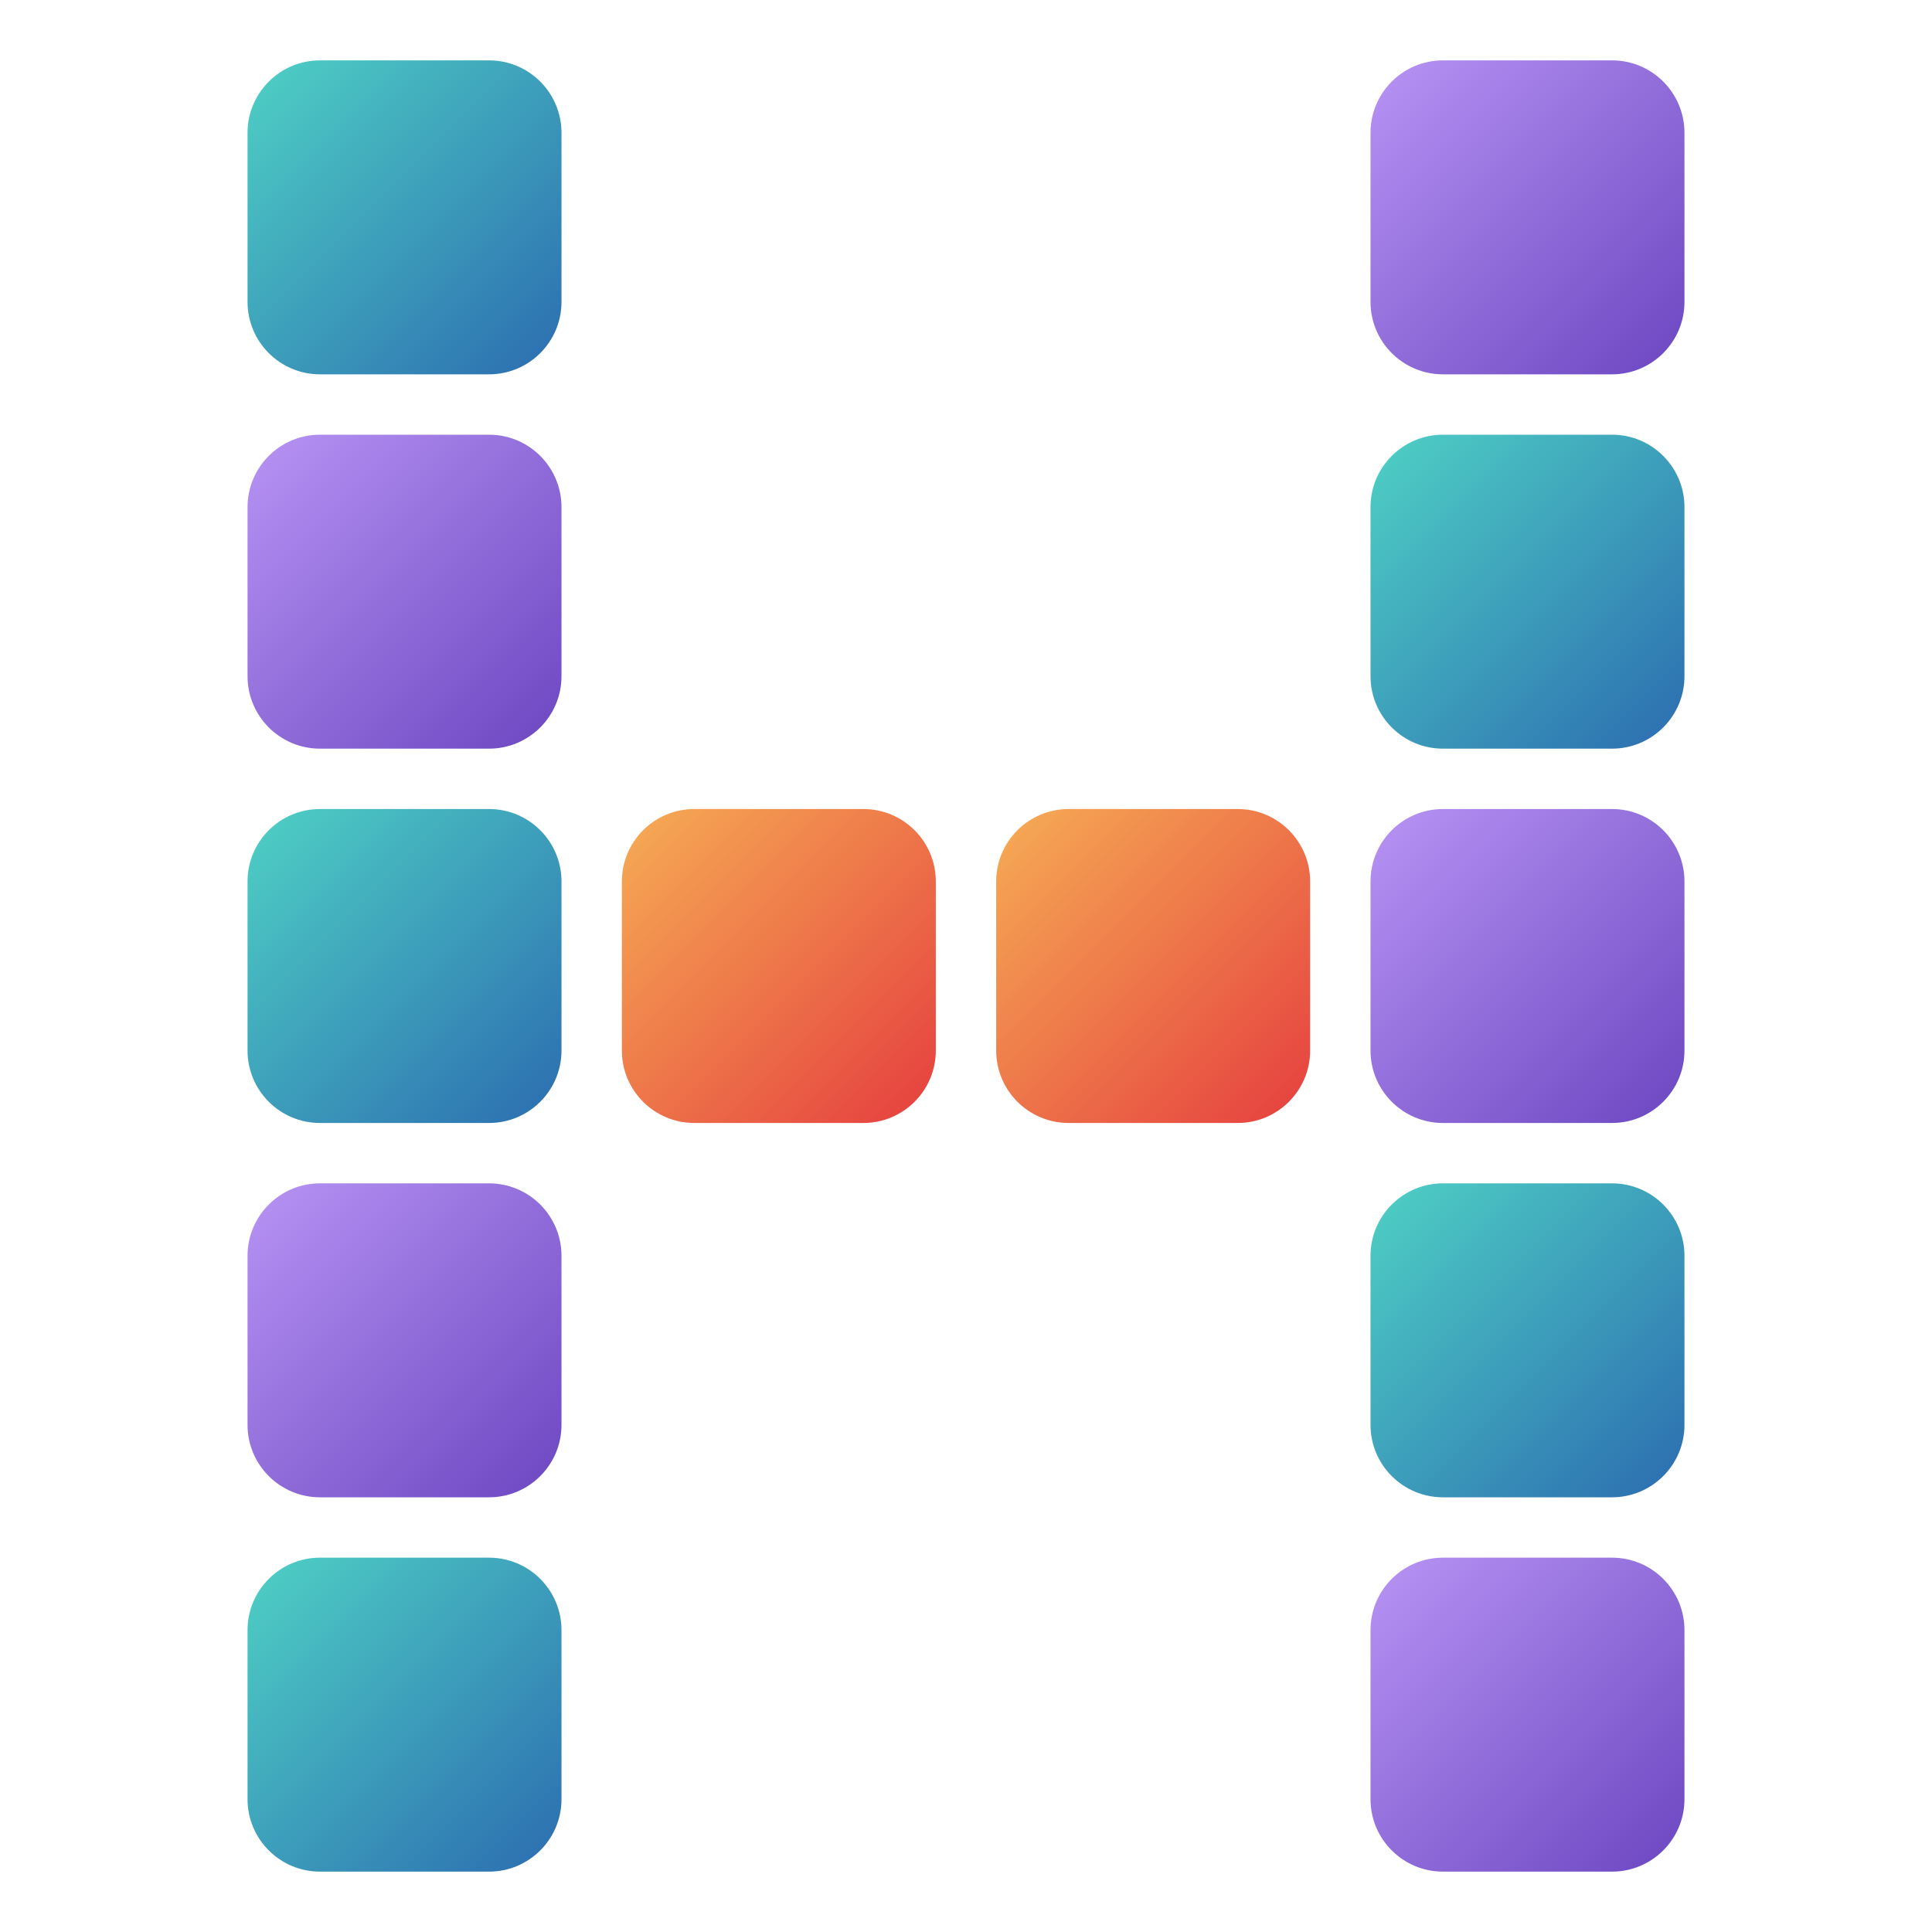
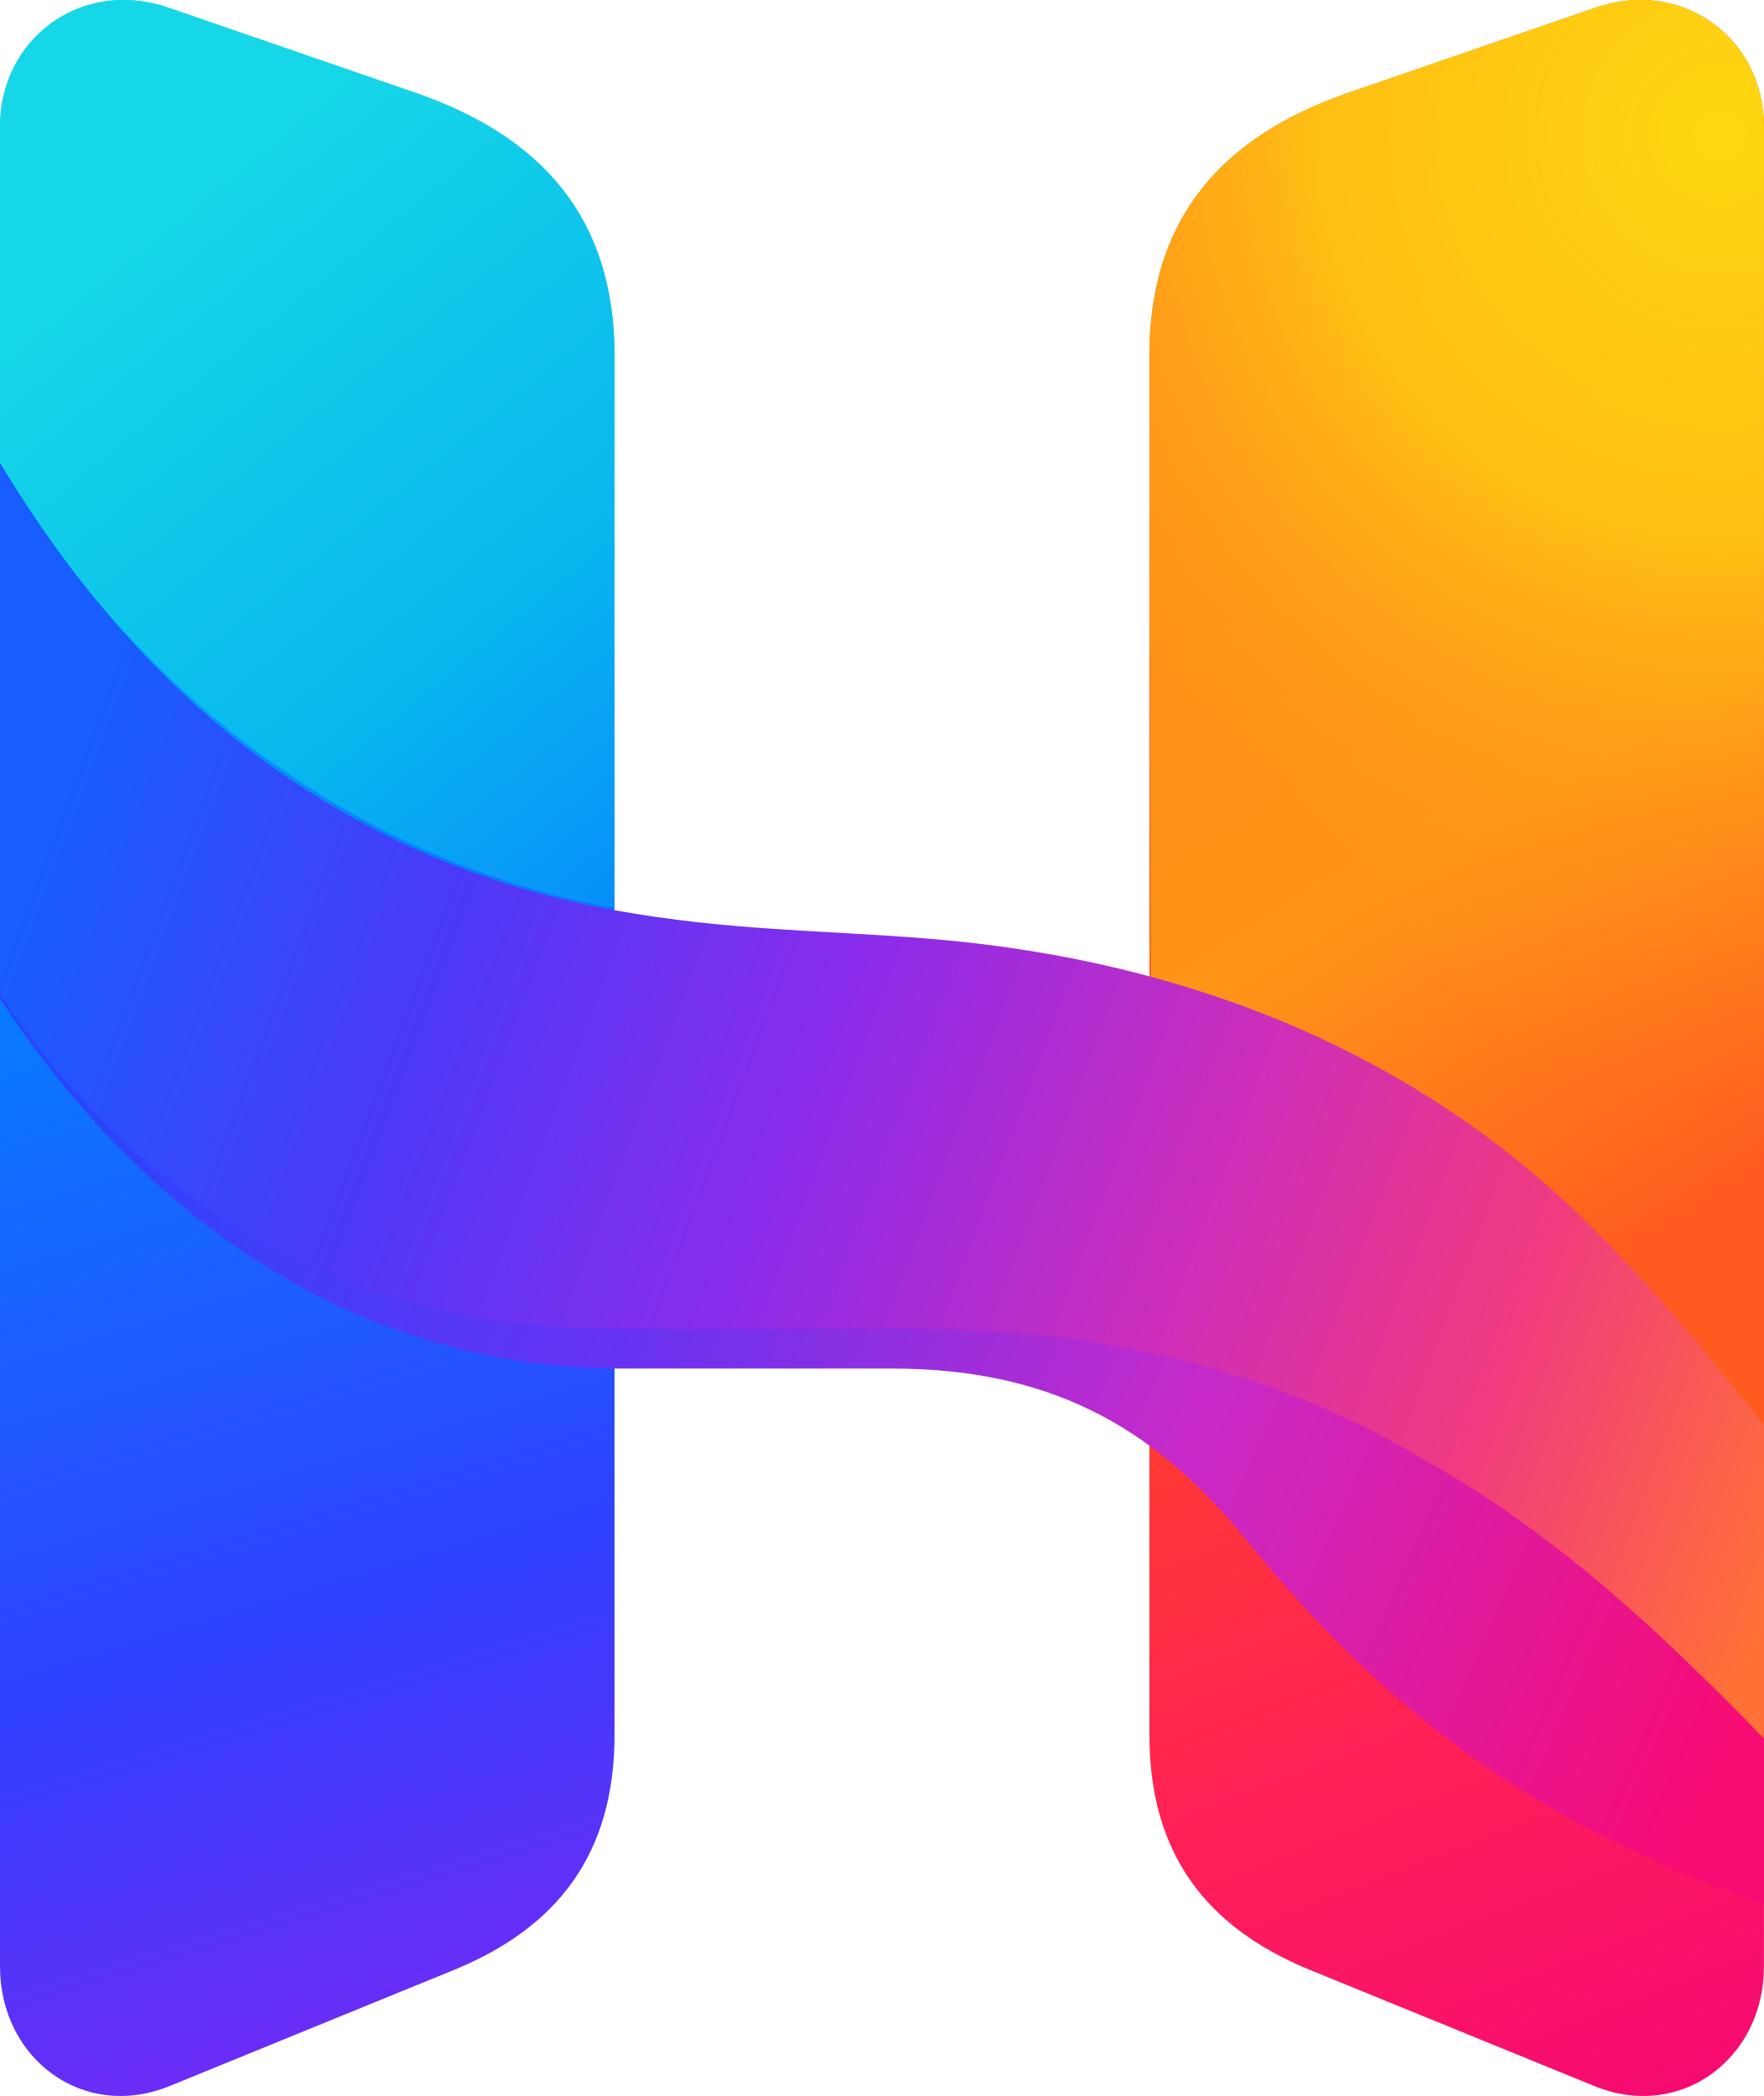
- <svg xmlns="http://www.w3.org/2000/svg" viewBox="0 0 160 160" role="img" aria-label="Haylen">
+ <svg xmlns="http://www.w3.org/2000/svg" viewBox="0.5 1.933 341 405.196" role="img" aria-label="Haylen">
  <defs>
-     <linearGradient id="a" x1="0" y1="0" x2="1" y2="1">
-       <stop offset="0" stop-color="#4FD1C5" />
-       <stop offset="1" stop-color="#2B6CB0" />
+     <linearGradient id="linearGradient1" x1="21" y1="63" x2="126" y2="408" gradientUnits="userSpaceOnUse">
+       <stop offset="0" stop-color="#00d4e9" />
+       <stop offset="0.34" stop-color="#087bff" />
+       <stop offset="0.7" stop-color="#3041ff" />
+       <stop offset="1" stop-color="#8124f3" />
    </linearGradient>
-     <linearGradient id="b" x1="0" y1="0" x2="1" y2="1">
-       <stop offset="0" stop-color="#F6AD55" />
-       <stop offset="1" stop-color="#E53E3E" />
+     <linearGradient id="linearGradient2" x1="231" y1="98" x2="350" y2="408" gradientUnits="userSpaceOnUse">
+       <stop offset="0" stop-color="#ff7b22" />
+       <stop offset="0.38" stop-color="#ff4821" />
+       <stop offset="0.72" stop-color="#ff2155" />
+       <stop offset="1" stop-color="#f50776" />
    </linearGradient>
-     <linearGradient id="c" x1="0" y1="0" x2="1" y2="1">
-       <stop offset="0" stop-color="#B794F4" />
-       <stop offset="1" stop-color="#6B46C1" />
+     <linearGradient id="linearGradient3" x1="13" y1="58" x2="129" y2="200" gradientUnits="userSpaceOnUse">
+       <stop offset="0" stop-color="#16d7e7" />
+       <stop offset="0.55" stop-color="#08b7ee" />
+       <stop offset="1" stop-color="#087eff" />
+     </linearGradient>
+     <linearGradient id="linearGradient4" x1="229" y1="58" x2="339" y2="232" gradientUnits="userSpaceOnUse">
+       <stop offset="0" stop-color="#ff8d1a" />
+       <stop offset="0.58" stop-color="#ff9418" />
+       <stop offset="1" stop-color="#ff5a20" />
+     </linearGradient>
+     <radialGradient id="radialGradient1" cx="333" cy="28" r="185" gradientUnits="userSpaceOnUse">
+       <stop offset="0" stop-color="#ffd711" />
+       <stop offset="0.42" stop-color="#ffc313" stop-opacity="0.92" />
+       <stop offset="0.72" stop-color="#ffa118" stop-opacity="0.38" />
+       <stop offset="1" stop-color="#ff8d1a" stop-opacity="0" />
+     </radialGradient>
+     <linearGradient id="linearGradient5" x1="11" y1="212" x2="330" y2="354" gradientUnits="userSpaceOnUse">
+       <stop offset="0" stop-color="#2645ff" />
+       <stop offset="0.35" stop-color="#6732f2" />
+       <stop offset="0.65" stop-color="#c72ac9" />
+       <stop offset="1" stop-color="#f80b73" />
+     </linearGradient>
+     <linearGradient id="linearGradient6" x1="5" y1="176" x2="346" y2="304" gradientUnits="userSpaceOnUse">
+       <stop offset="0" stop-color="#175dff" />
+       <stop offset="0.22" stop-color="#4c39f7" />
+       <stop offset="0.43" stop-color="#8c2ceb" />
+       <stop offset="0.64" stop-color="#cc2dbb" />
+       <stop offset="0.82" stop-color="#f13a7f" />
+       <stop offset="1" stop-color="#ff7136" />
    </linearGradient>
  </defs>
-   <rect x="20.5" y="5" width="26" height="26" rx="6" fill="url(#a)" />
-   <rect x="113.5" y="5" width="26" height="26" rx="6" fill="url(#c)" />
-   <rect x="20.5" y="36" width="26" height="26" rx="6" fill="url(#c)" />
-   <rect x="113.5" y="36" width="26" height="26" rx="6" fill="url(#a)" />
-   <rect x="20.5" y="67" width="26" height="26" rx="6" fill="url(#a)" />
-   <rect x="113.5" y="67" width="26" height="26" rx="6" fill="url(#c)" />
-   <rect x="20.5" y="98" width="26" height="26" rx="6" fill="url(#c)" />
-   <rect x="113.5" y="98" width="26" height="26" rx="6" fill="url(#a)" />
-   <rect x="20.5" y="129" width="26" height="26" rx="6" fill="url(#a)" />
-   <rect x="113.5" y="129" width="26" height="26" rx="6" fill="url(#c)" />
-   <rect x="51.5" y="67" width="26" height="26" rx="6" fill="url(#b)" />
-   <rect x="82.5" y="67" width="26" height="26" rx="6" fill="url(#b)" />
+   <path fill="url(#linearGradient1)" d="M0.5 26.5C0.5 9.4 16 -2 32.4 3.2L80.6 19.8C105.3 28.3 119.3 44.1 119.3 70.8L119.3 337.3C119.3 360.3 108.3 374.5 88.4 382.7L33.3 405.2C16.7 412 0.5 400 0.5 382.1Z" />
+   <path fill="url(#linearGradient2)" d="M222.7 70.8C222.7 44.1 236.7 28.3 261.4 19.8L309.6 3.2C326 -2 341.5 9.4 341.5 26.5L341.5 382.1C341.5 400 325.3 412 308.7 405.2L253.6 382.7C233.7 374.5 222.7 360.3 222.7 337.3Z" />
+   <path fill="url(#linearGradient3)" d="M0.5 26.5C0.5 9.4 16 -2 32.4 3.2L80.6 19.8C105.3 28.3 119.3 44.1 119.3 70.8L119.3 177.5C70 168.6 29 137.6 0.5 92.7Z" />
+   <path fill="url(#linearGradient4)" d="M222.7 70.8C222.7 44.1 236.7 28.3 261.4 19.8L309.6 3.2C326 -2 341.5 9.4 341.5 26.5L341.5 298C317 233 282.3 243 223 193Z" />
+   <path fill="url(#radialGradient1)" d="M222.7 70.8C222.7 44.1 236.7 28.3 261.4 19.8L309.6 3.2C326 -2 341.5 9.4 341.5 26.5L341.5 298C317 233 282 179 222.7 129Z" />
+   <path fill="url(#linearGradient5)" d="M0.5 195C28.7 238 69.7 266.5 120.7 266.5L173 266.5C205.7 266.5 225.1 279.6 241.4 299.6C266.8 330.7 295 354 341.5 370L341.5 310C309.2 282.9 280.1 255.3 247.9 236C227 223.5 203.3 217.6 172 217.6L118.5 217.6C68.2 217.6 30.8 194.7 0.5 158.1Z" />
+   <path fill="url(#linearGradient6)" d="M0.5 91.4C28.8 138.5 68.2 168.7 119.3 177.9C141.6 181.9 159.1 181.7 180.1 183.4C232.7 187.7 275.2 207 306.4 237.4C318.9 249.6 330.3 263 341.5 277.5L341.5 338C322 318 302 299 277.3 285C249.4 268.1 217.4 258.8 176 258.8L119.1 258.8C66.5 258.8 27 234.1 0.5 194.1Z" />
</svg>
